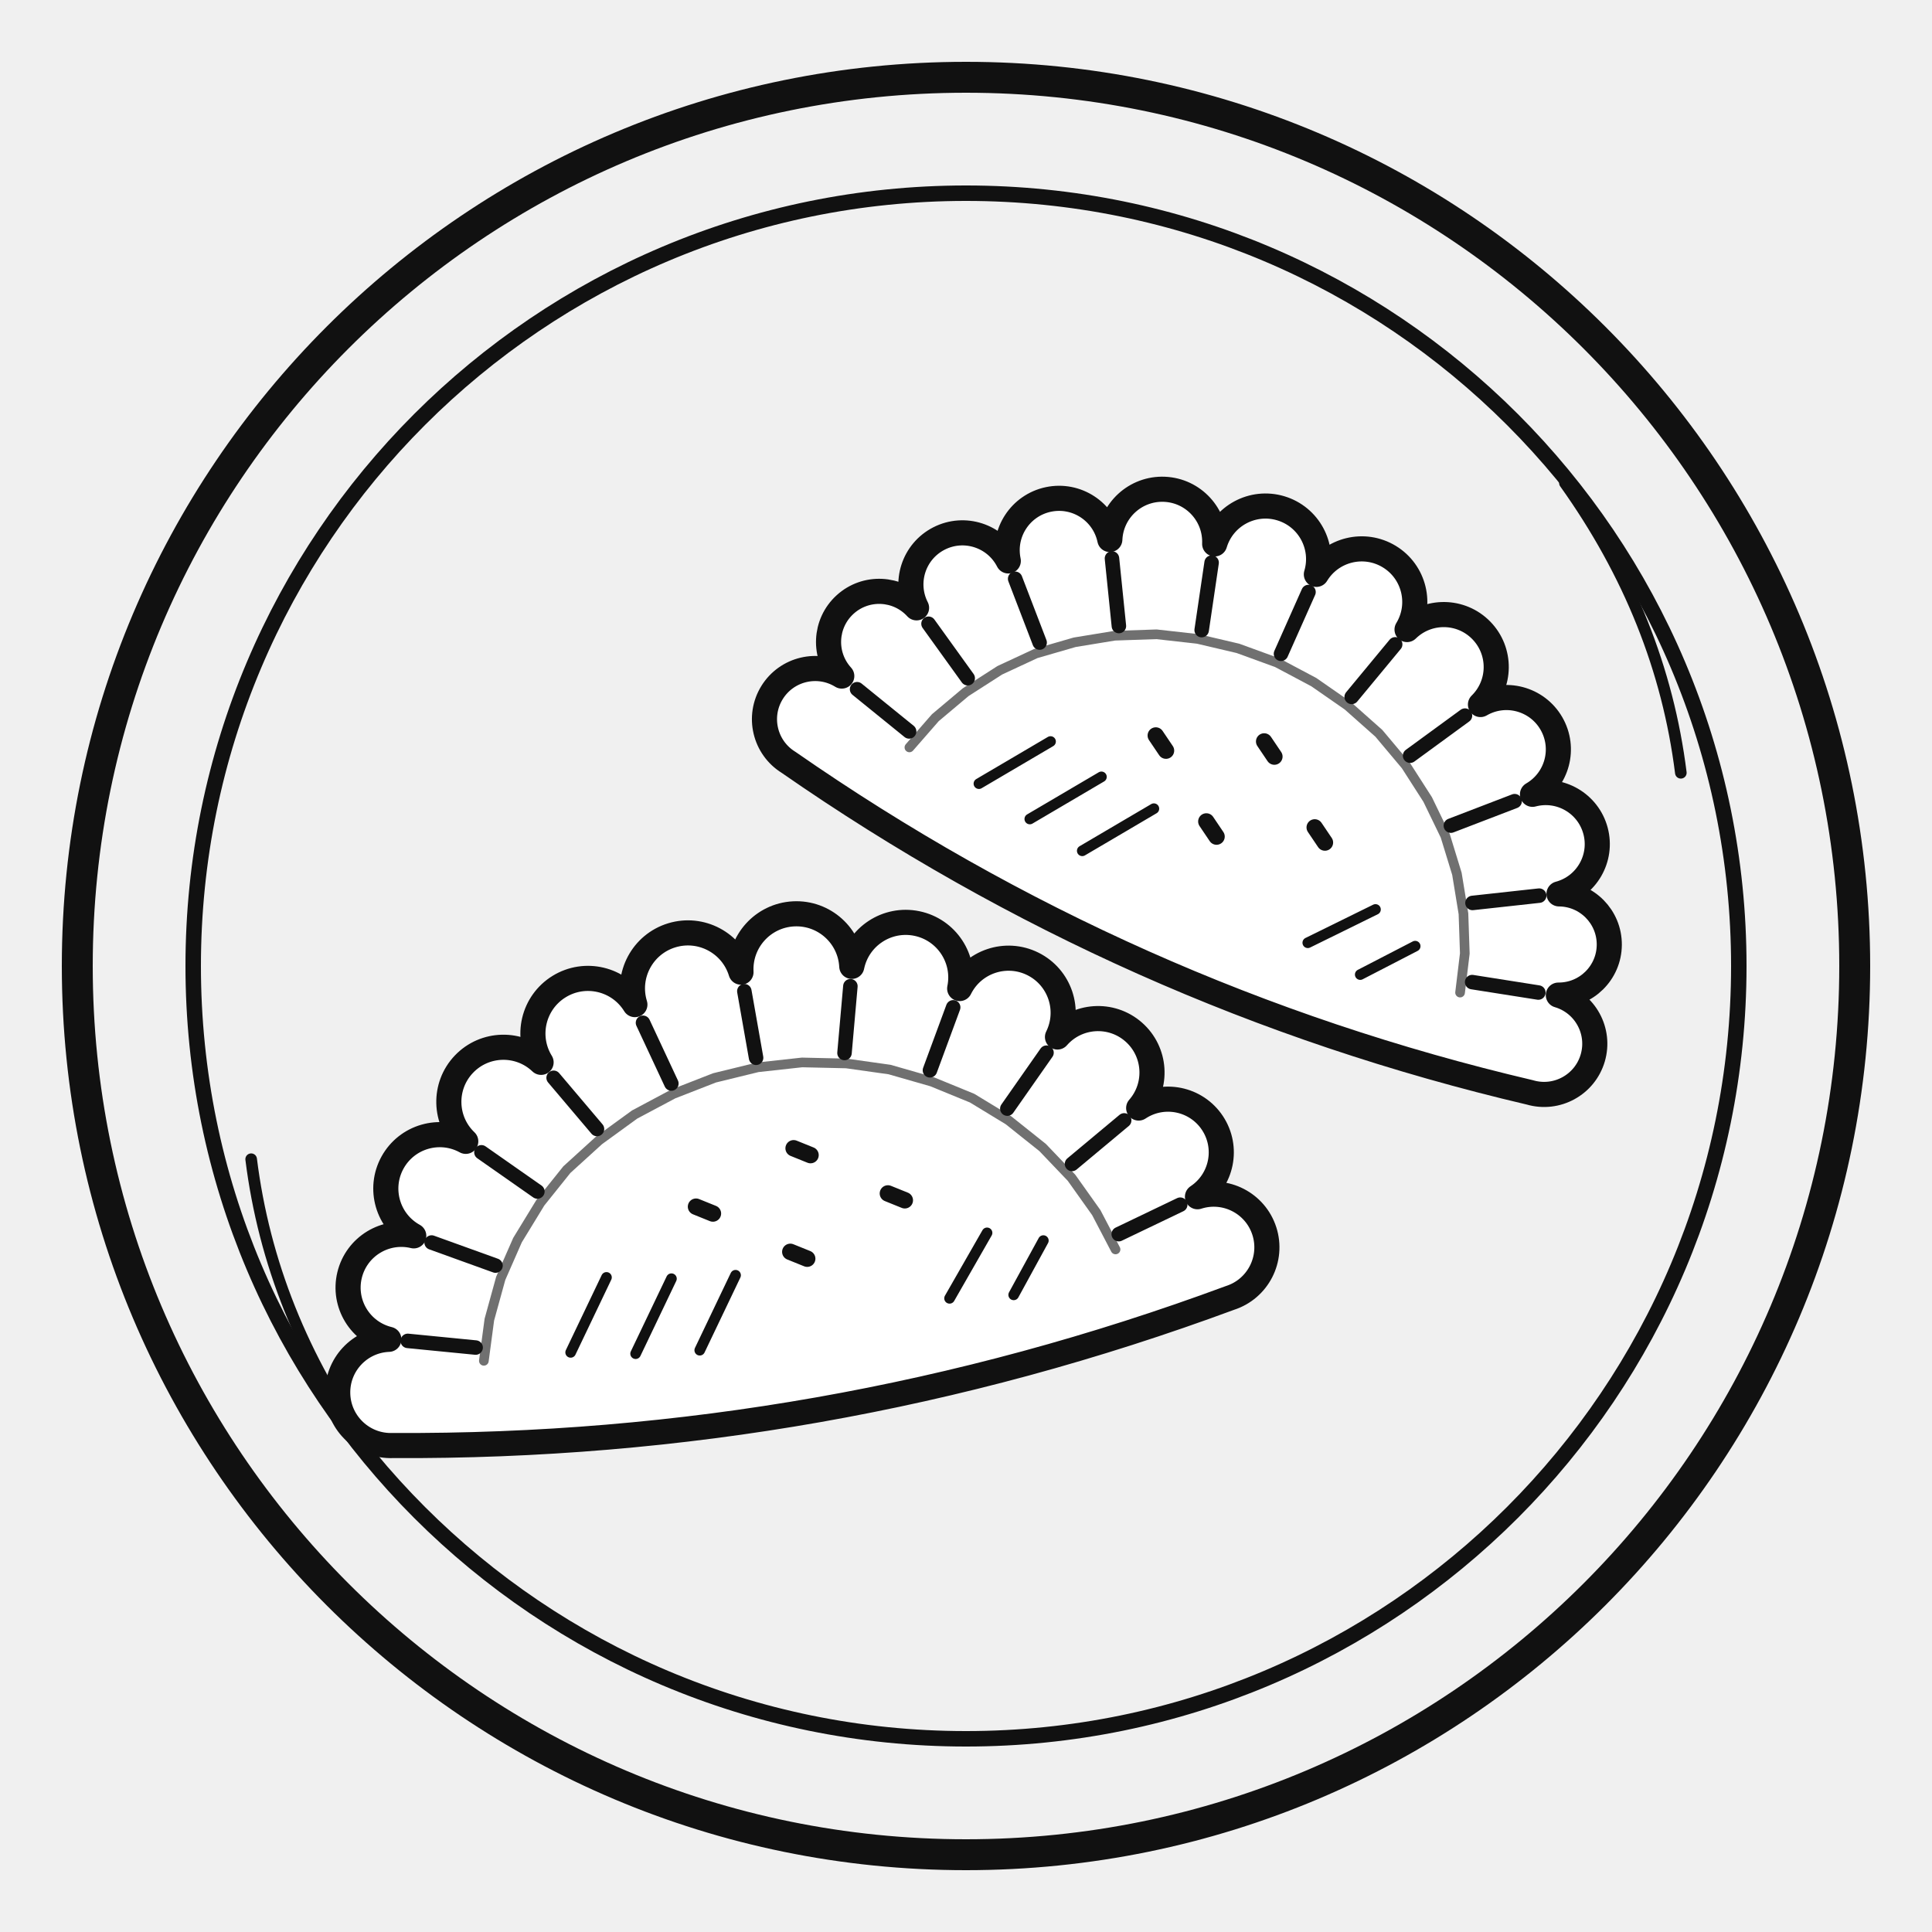
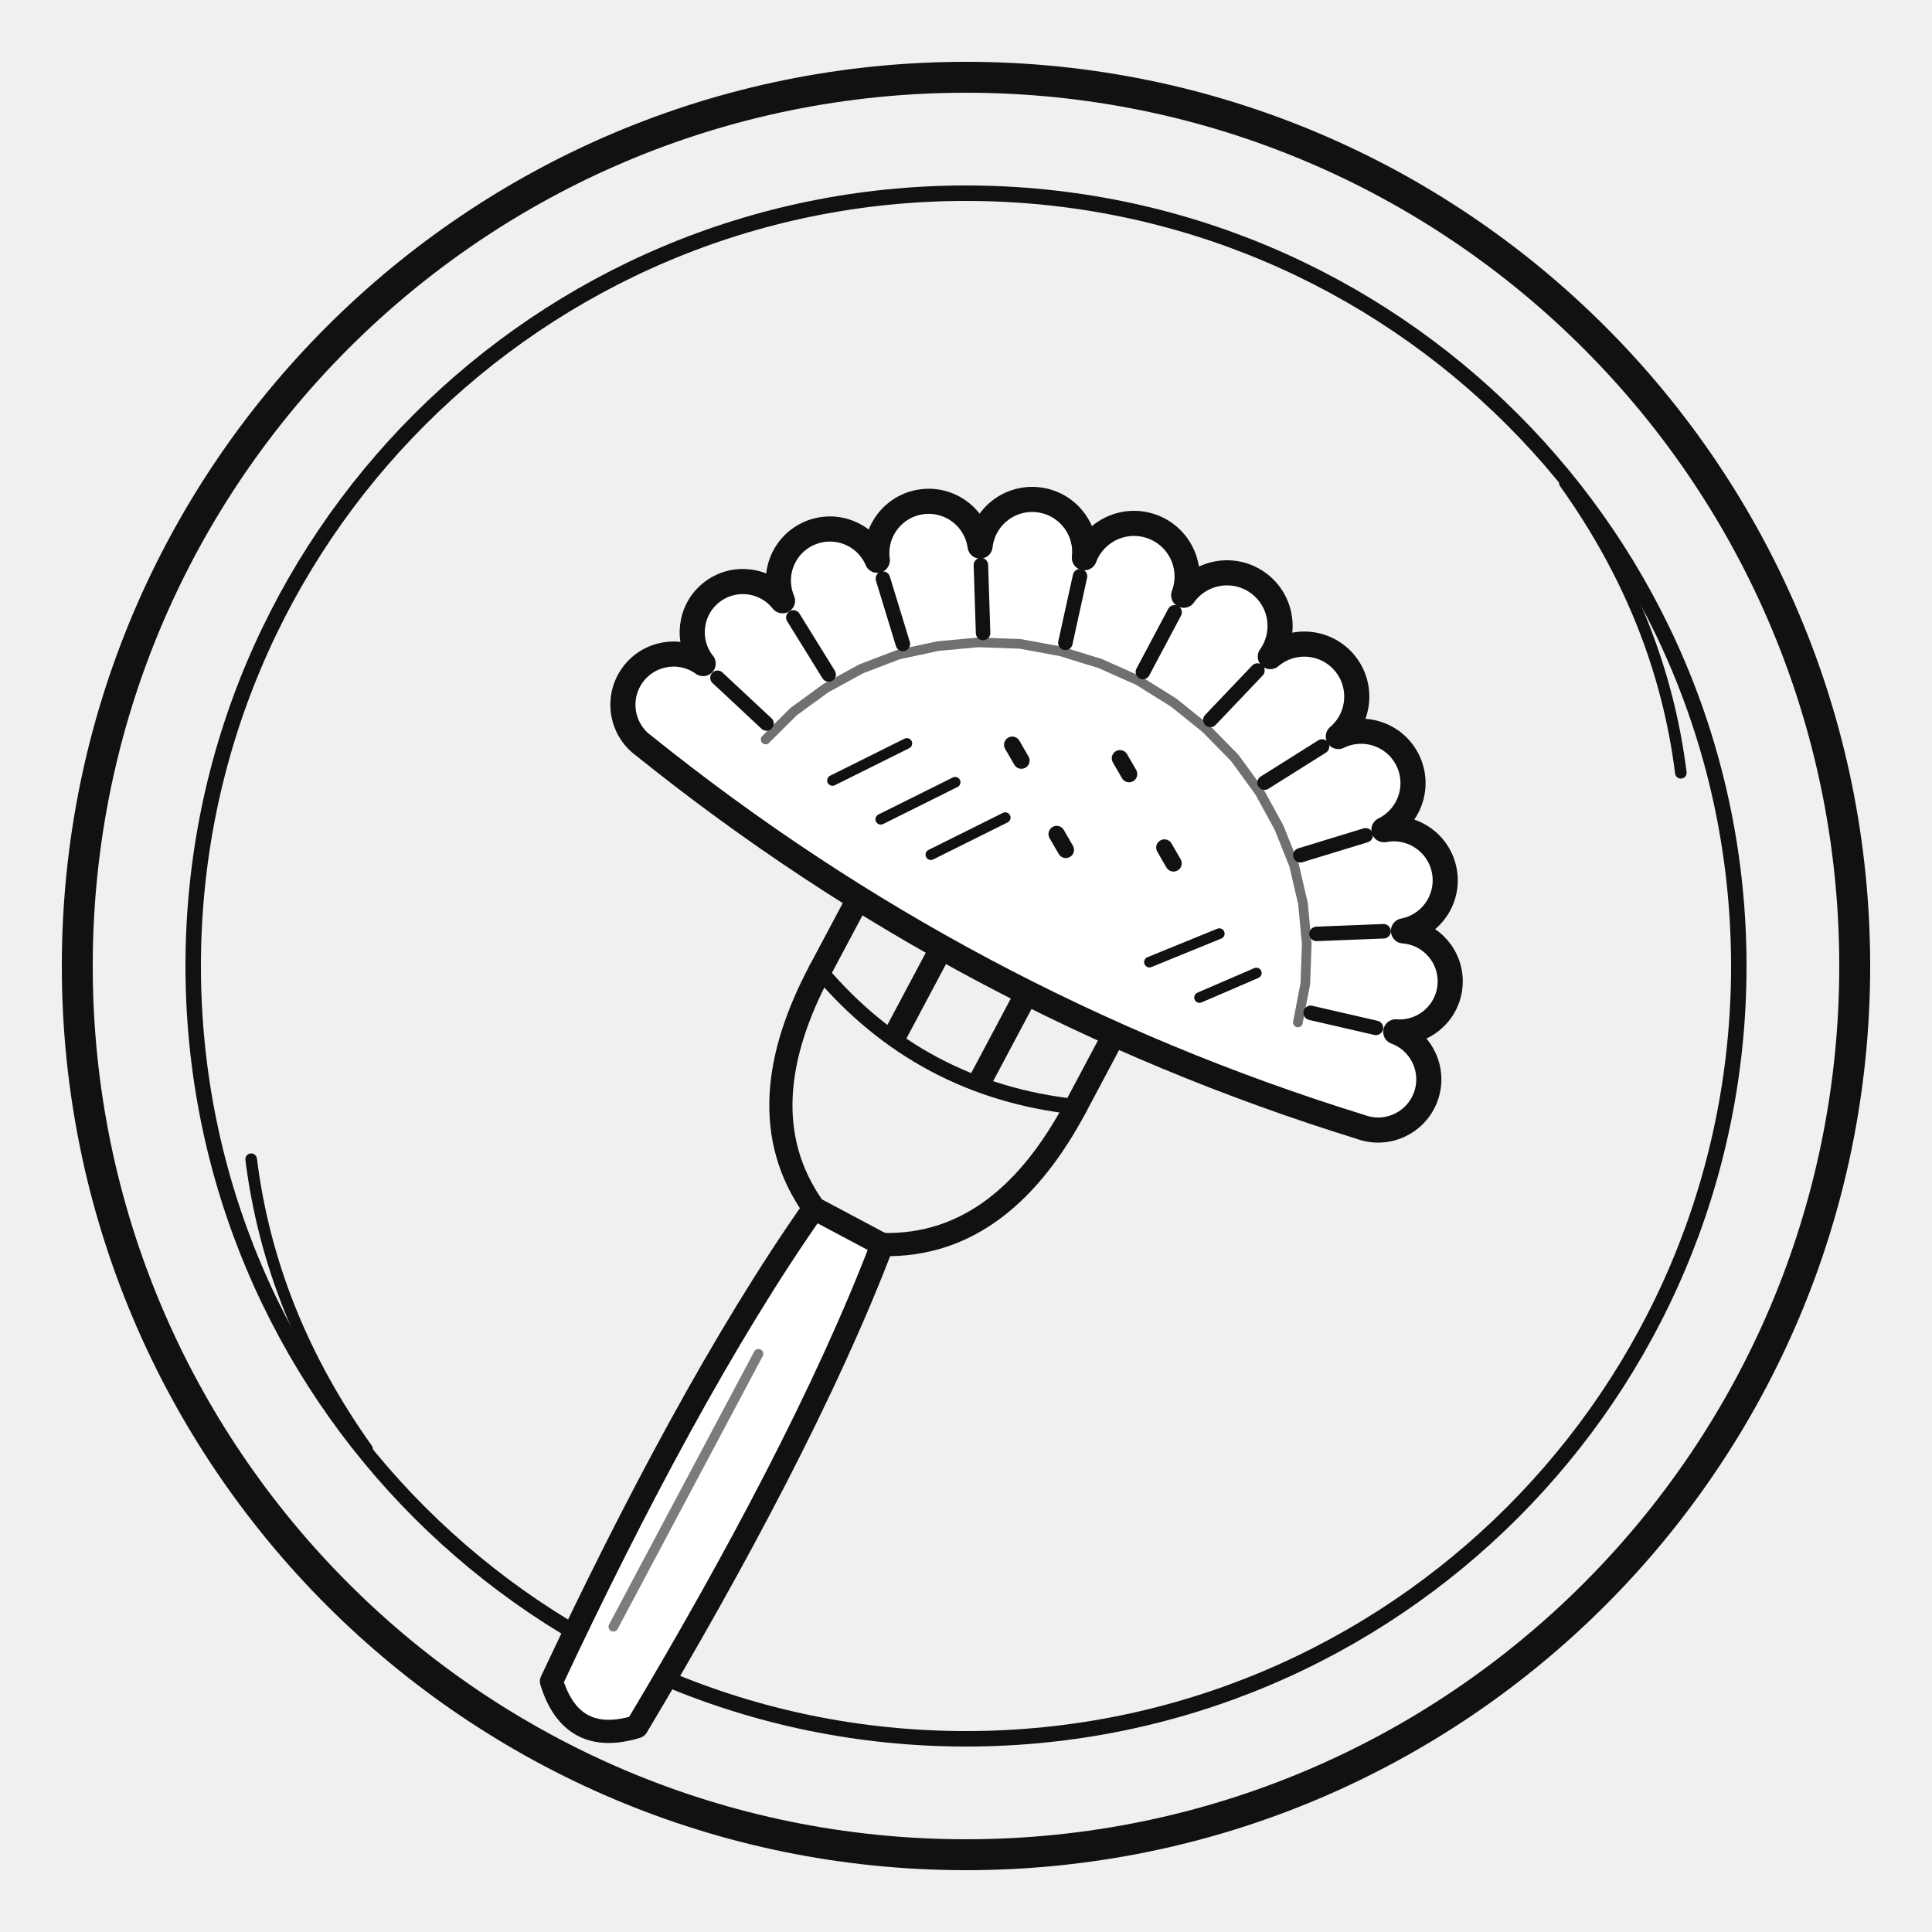
<svg xmlns="http://www.w3.org/2000/svg" viewBox="0 0 200 200">
  <g fill="none" stroke="#111" stroke-linecap="round" stroke-linejoin="round">
    <circle cx="100" cy="100" r="92" stroke-width="3.2" />
    <circle cx="100" cy="100" r="80" stroke-width="1.6" />
    <path d="M38 150q-10-14-12-30M162 50q10 14 12 30" stroke-width="1.2" />
-     <g transform="translate(120 96) rotate(24)">
-       <path d="M-42.0 0 A5.0 5.0 0 0 1 -40.6 -10.4 A5.0 5.0 0 0 1 -36.4 -20.0 A5.1 5.1 0 0 1 -29.7 -28.3 A5.1 5.1 0 0 1 -21.0 -34.6 A5.2 5.2 0 0 1 -10.9 -38.6 A5.2 5.2 0 0 1 0.0 -40.0 A5.2 5.2 0 0 1 10.9 -38.6 A5.2 5.2 0 0 1 21.0 -34.6 A5.1 5.1 0 0 1 29.7 -28.3 A5.1 5.1 0 0 1 36.4 -20.0 A5.0 5.0 0 0 1 40.6 -10.4 A5.0 5.0 0 0 1 42.0 -0.0 Q0 8 -42.0 0Z" stroke-width="2.6" fill="#fff" />
-       <path d="M-38.6 -9.8L-31.9 -8.0M-34.6 -19.0L-28.6 -15.5M-28.3 -26.9L-23.3 -21.9M-20.0 -32.9L-16.5 -26.8M-10.4 -36.7L-8.5 -29.9M0.0 -38.0L0.0 -31.0M10.4 -36.7L8.5 -29.9M20.0 -32.9L16.5 -26.8M28.3 -26.9L23.3 -21.9M34.6 -19.0L28.6 -15.5M38.6 -9.8L31.9 -8.0" stroke-width="1.5" />
-       <path d="M-31.2 -6.5 L-30.0 -10.4 L-28.2 -14.1 L-25.9 -17.6 L-23.2 -20.7 L-20.0 -23.4 L-16.5 -25.7 L-12.6 -27.6 L-8.5 -28.9 L-4.3 -29.7 L0.0 -30.0 L4.3 -29.7 L8.5 -28.9 L12.6 -27.6 L16.5 -25.7 L20.0 -23.4 L23.2 -20.7 L25.9 -17.6 L28.2 -14.1 L30.0 -10.4 L31.2 -6.5" stroke-width="1" opacity=".6" />
-       <path d="M-23.1 -6.0l5 -7M-16.8 -4.8l5 -7M-10.5 -4.0l5 -7M14.7 -4.8l5 -6M21.0 -4.0l4 -5" stroke-width="1.1" />
-       <path d="M-8.4 -18.0l1.6 1M2.1 -22.0l1.6 1M10.5 -16.0l1.6 1M0.0 -12.0l1.6 1" stroke-width="1.7" />
-     </g>
-     <g transform="translate(84 142) rotate(-10)">
-       <path d="M-44.0 0 A5.2 5.2 0 0 1 -42.5 -10.9 A5.2 5.2 0 0 1 -38.1 -21.0 A5.3 5.3 0 0 1 -31.1 -29.7 A5.4 5.4 0 0 1 -22.0 -36.4 A5.4 5.4 0 0 1 -11.4 -40.6 A5.5 5.5 0 0 1 0.0 -42.0 A5.5 5.5 0 0 1 11.4 -40.6 A5.4 5.4 0 0 1 22.0 -36.4 A5.4 5.4 0 0 1 31.1 -29.7 A5.3 5.3 0 0 1 38.1 -21.0 A5.2 5.2 0 0 1 42.5 -10.9 A5.2 5.2 0 0 1 44.0 -0.0 Q0 8 -44.0 0Z" stroke-width="2.6" fill="#fff" />
-       <path d="M-40.6 -10.4L-33.8 -8.5M-36.4 -20.0L-30.3 -16.5M-29.7 -28.3L-24.7 -23.3M-21.0 -34.6L-17.5 -28.6M-10.9 -38.6L-9.1 -31.9M0.0 -40.0L0.0 -33.0M10.9 -38.6L9.1 -31.9M21.0 -34.6L17.5 -28.6M29.7 -28.3L24.7 -23.3M36.4 -20.0L30.3 -16.5M40.6 -10.4L33.8 -8.5" stroke-width="1.5" />
-       <path d="M-33.2 -7.0 L-31.9 -11.1 L-30.0 -15.1 L-27.6 -18.7 L-24.6 -22.1 L-21.3 -25.0 L-17.5 -27.4 L-13.4 -29.4 L-9.1 -30.8 L-4.6 -31.7 L0.0 -32.0 L4.6 -31.7 L9.1 -30.8 L13.4 -29.4 L17.5 -27.4 L21.3 -25.0 L24.6 -22.1 L27.6 -18.7 L30.0 -15.1 L31.9 -11.1 L33.2 -7.0" stroke-width="1" opacity=".6" />
-       <path d="M-24.2 -6.3l5 -7M-17.6 -5.0l5 -7M-11.0 -4.2l5 -7M15.4 -5.0l5 -6M22.0 -4.2l4 -5" stroke-width="1.1" />
-       <path d="M-8.8 -18.9l1.6 1M2.2 -23.1l1.6 1M11.0 -16.8l1.6 1M0.0 -12.6l1.6 1" stroke-width="1.7" />
+     <g transform="rotate(28 100 104)">
+       <path d="M95 186 C94 166 94 146 96 130 L104 130 C106 146 106 166 105 186 Q100 191 95 186Z" stroke-width="2.4" fill="#fff" />
+       <path d="M98 146v32" stroke-width="1" opacity=".55" />
+       <path d="M96 130 C88 126 85 118 85 108 M104 130 C112 126 115 118 115 108" stroke-width="2.4" />
+       <path d="M85 108 Q100 114 115 108" stroke-width="1.6" />
+       <path d="M85 108V80M95 110V78M105 110V78M115 108V80" stroke-width="2.4" />
+       <g transform="translate(100 96)">
+         <path d="M-42.0 0 A5.0 5.0 0 0 1 -40.6 -10.4 A5.0 5.0 0 0 1 -36.4 -20.0 A5.1 5.1 0 0 1 -29.7 -28.3 A5.1 5.1 0 0 1 -21.0 -34.6 A5.2 5.2 0 0 1 -10.9 -38.6 A5.2 5.2 0 0 1 0.0 -40.0 A5.2 5.2 0 0 1 10.9 -38.6 A5.2 5.2 0 0 1 21.0 -34.6 A5.1 5.1 0 0 1 29.7 -28.3 A5.1 5.1 0 0 1 36.4 -20.0 A5.0 5.0 0 0 1 40.6 -10.4 A5.0 5.0 0 0 1 42.0 -0.0 Q0 8 -42.0 0Z" stroke-width="2.6" fill="#fff" />
+         <path d="M-38.6 -9.8L-31.9 -8.0M-34.6 -19.0L-28.6 -15.5M-28.3 -26.9L-23.3 -21.9M-20.0 -32.9L-16.5 -26.8M-10.4 -36.7L-8.5 -29.9M0.0 -38.0L0.0 -31.0M10.4 -36.7L8.5 -29.9M20.0 -32.9L16.5 -26.8M28.3 -26.9L23.3 -21.9M34.6 -19.0L28.6 -15.5M38.6 -9.8L31.9 -8.0" stroke-width="1.5" />
+         <path d="M-31.2 -6.5 L-30.0 -10.4 L-28.2 -14.1 L-25.9 -17.6 L-23.2 -20.7 L-20.0 -23.4 L-16.5 -25.7 L-12.6 -27.6 L-8.5 -28.9 L-4.3 -29.7 L0.0 -30.0 L4.3 -29.7 L8.5 -28.9 L12.6 -27.6 L16.5 -25.7 L20.0 -23.4 L23.2 -20.7 L25.9 -17.6 L28.2 -14.1 L30.0 -10.4 L31.2 -6.5" stroke-width="1" opacity=".6" />
+         <path d="M-23.1 -6.0l5 -7M-16.8 -4.8l5 -7M-10.5 -4.0l5 -7M14.7 -4.8l5 -6M21.0 -4.0l4 -5" stroke-width="1.1" />
+         <path d="M-8.4 -18.0l1.6 1M2.1 -22.0l1.6 1M10.5 -16.0l1.6 1M0.0 -12.0l1.6 1" stroke-width="1.7" />
+       </g>
    </g>
  </g>
</svg>
